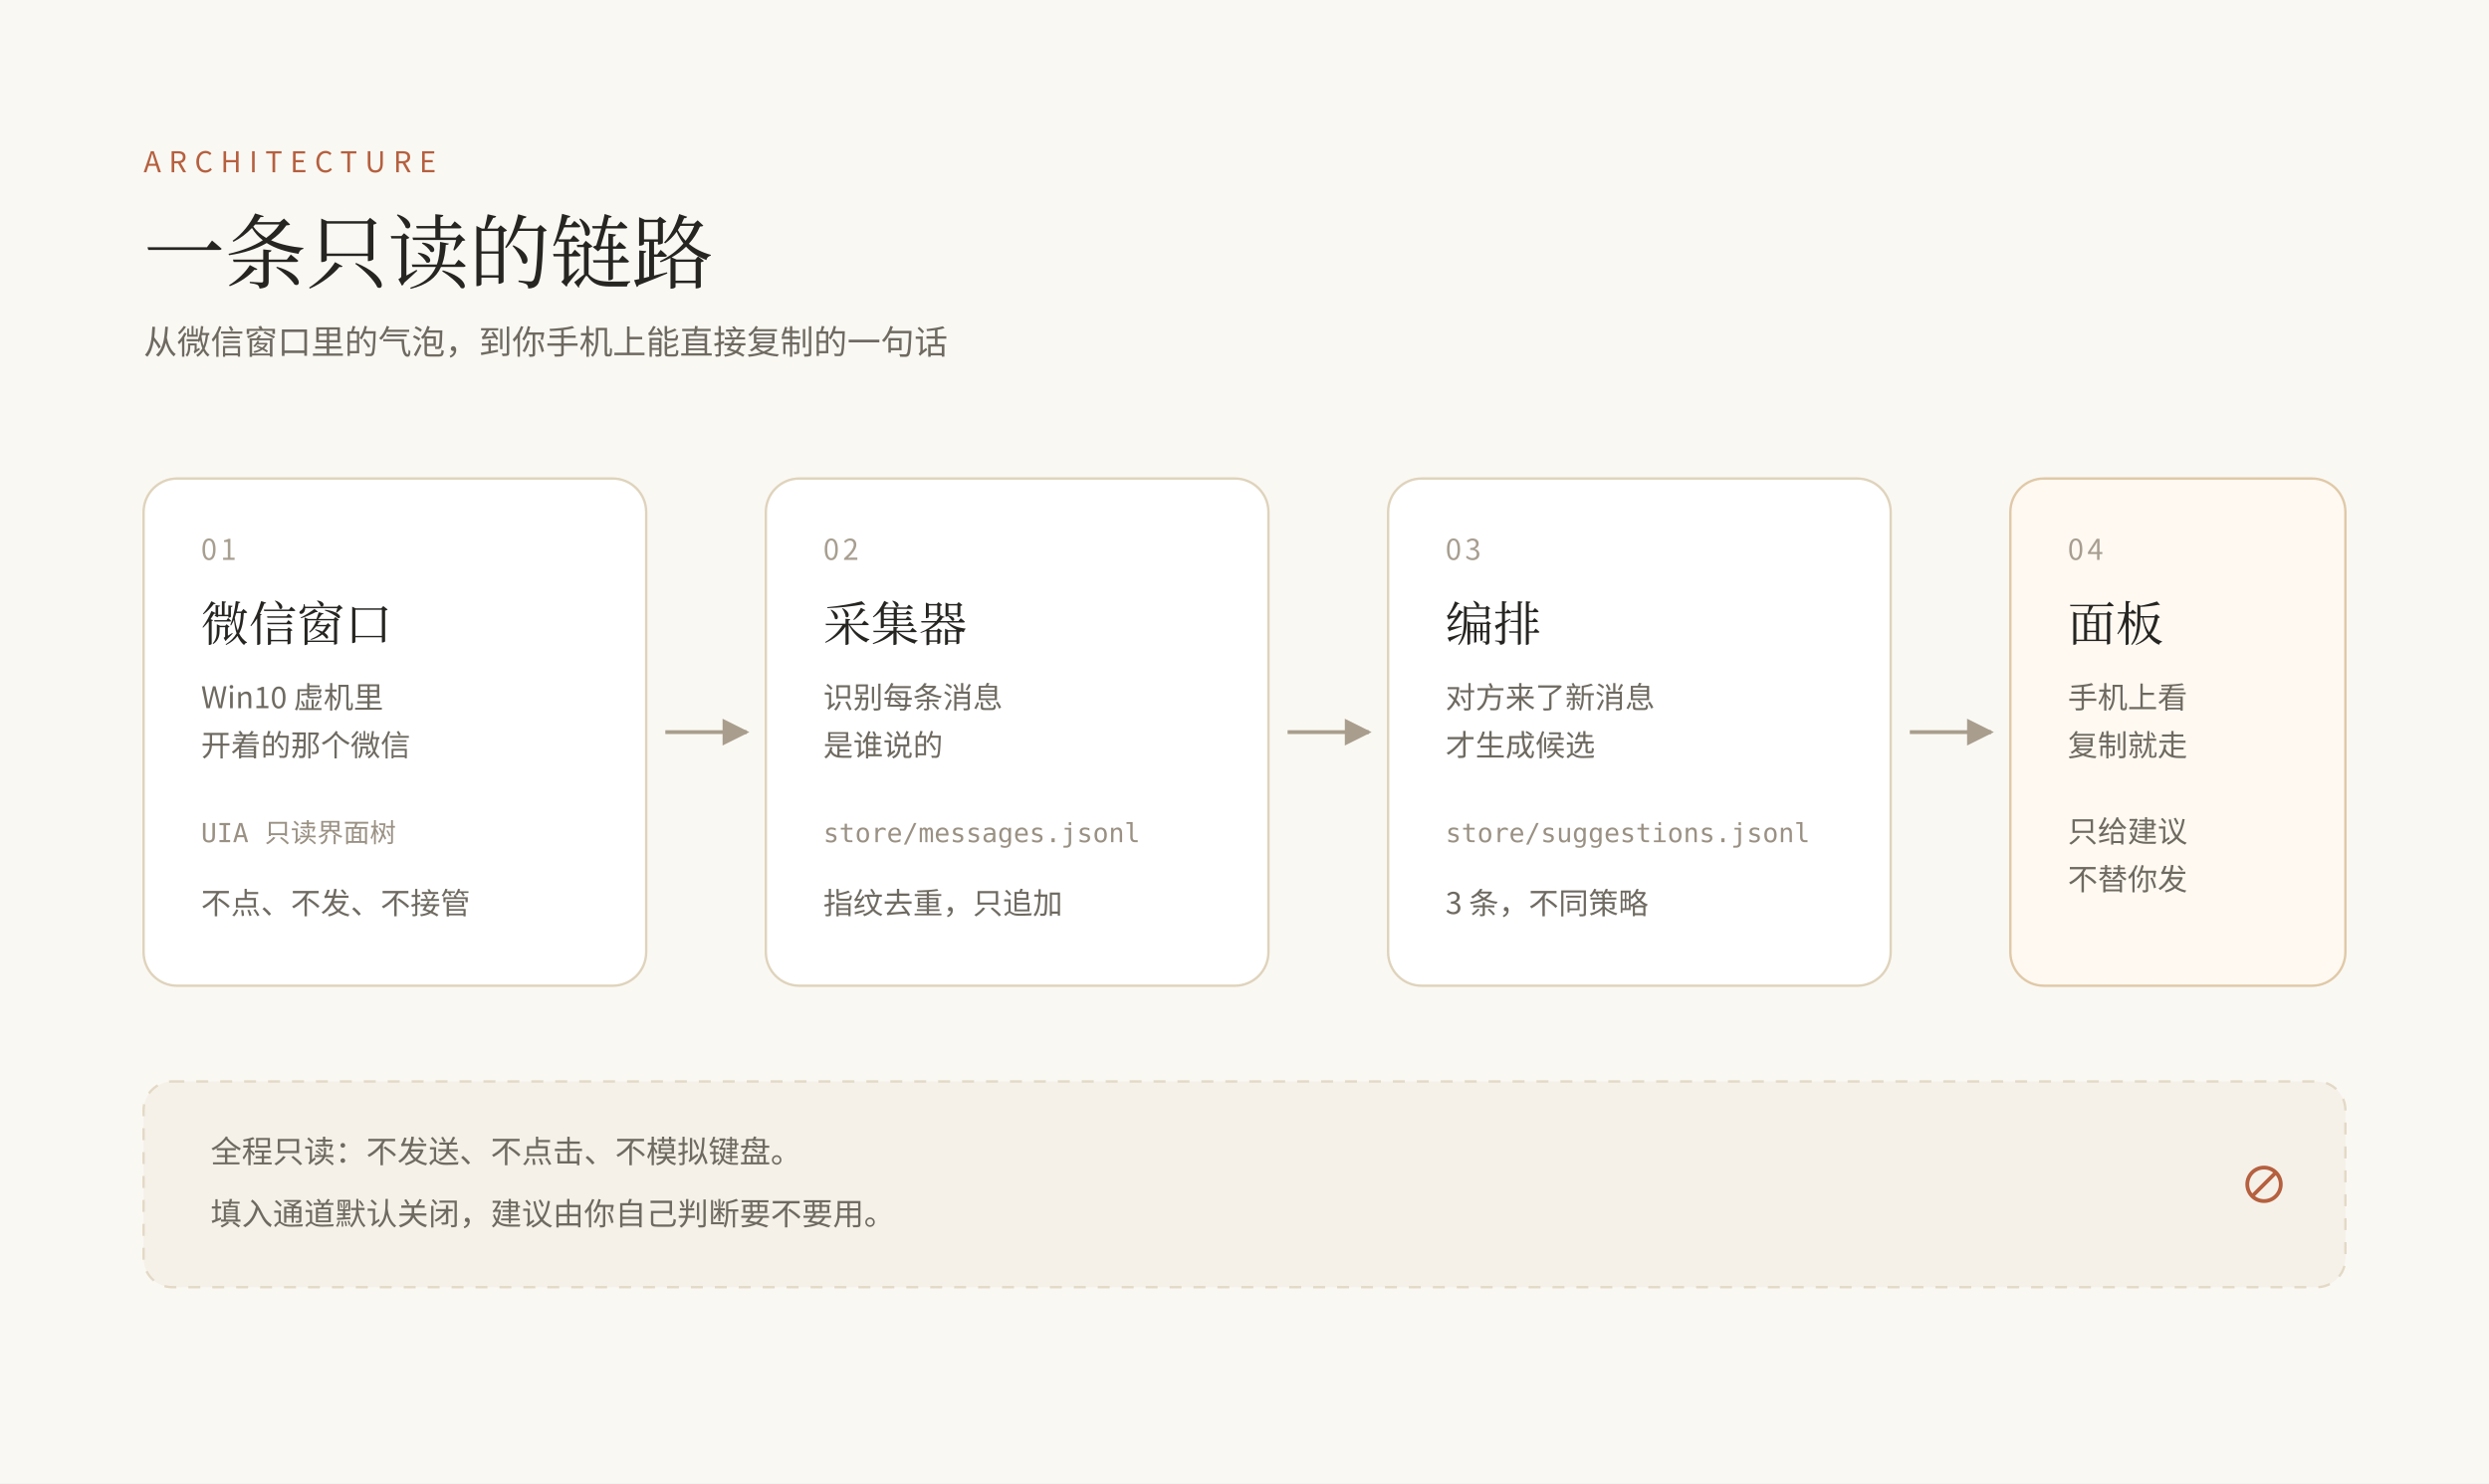
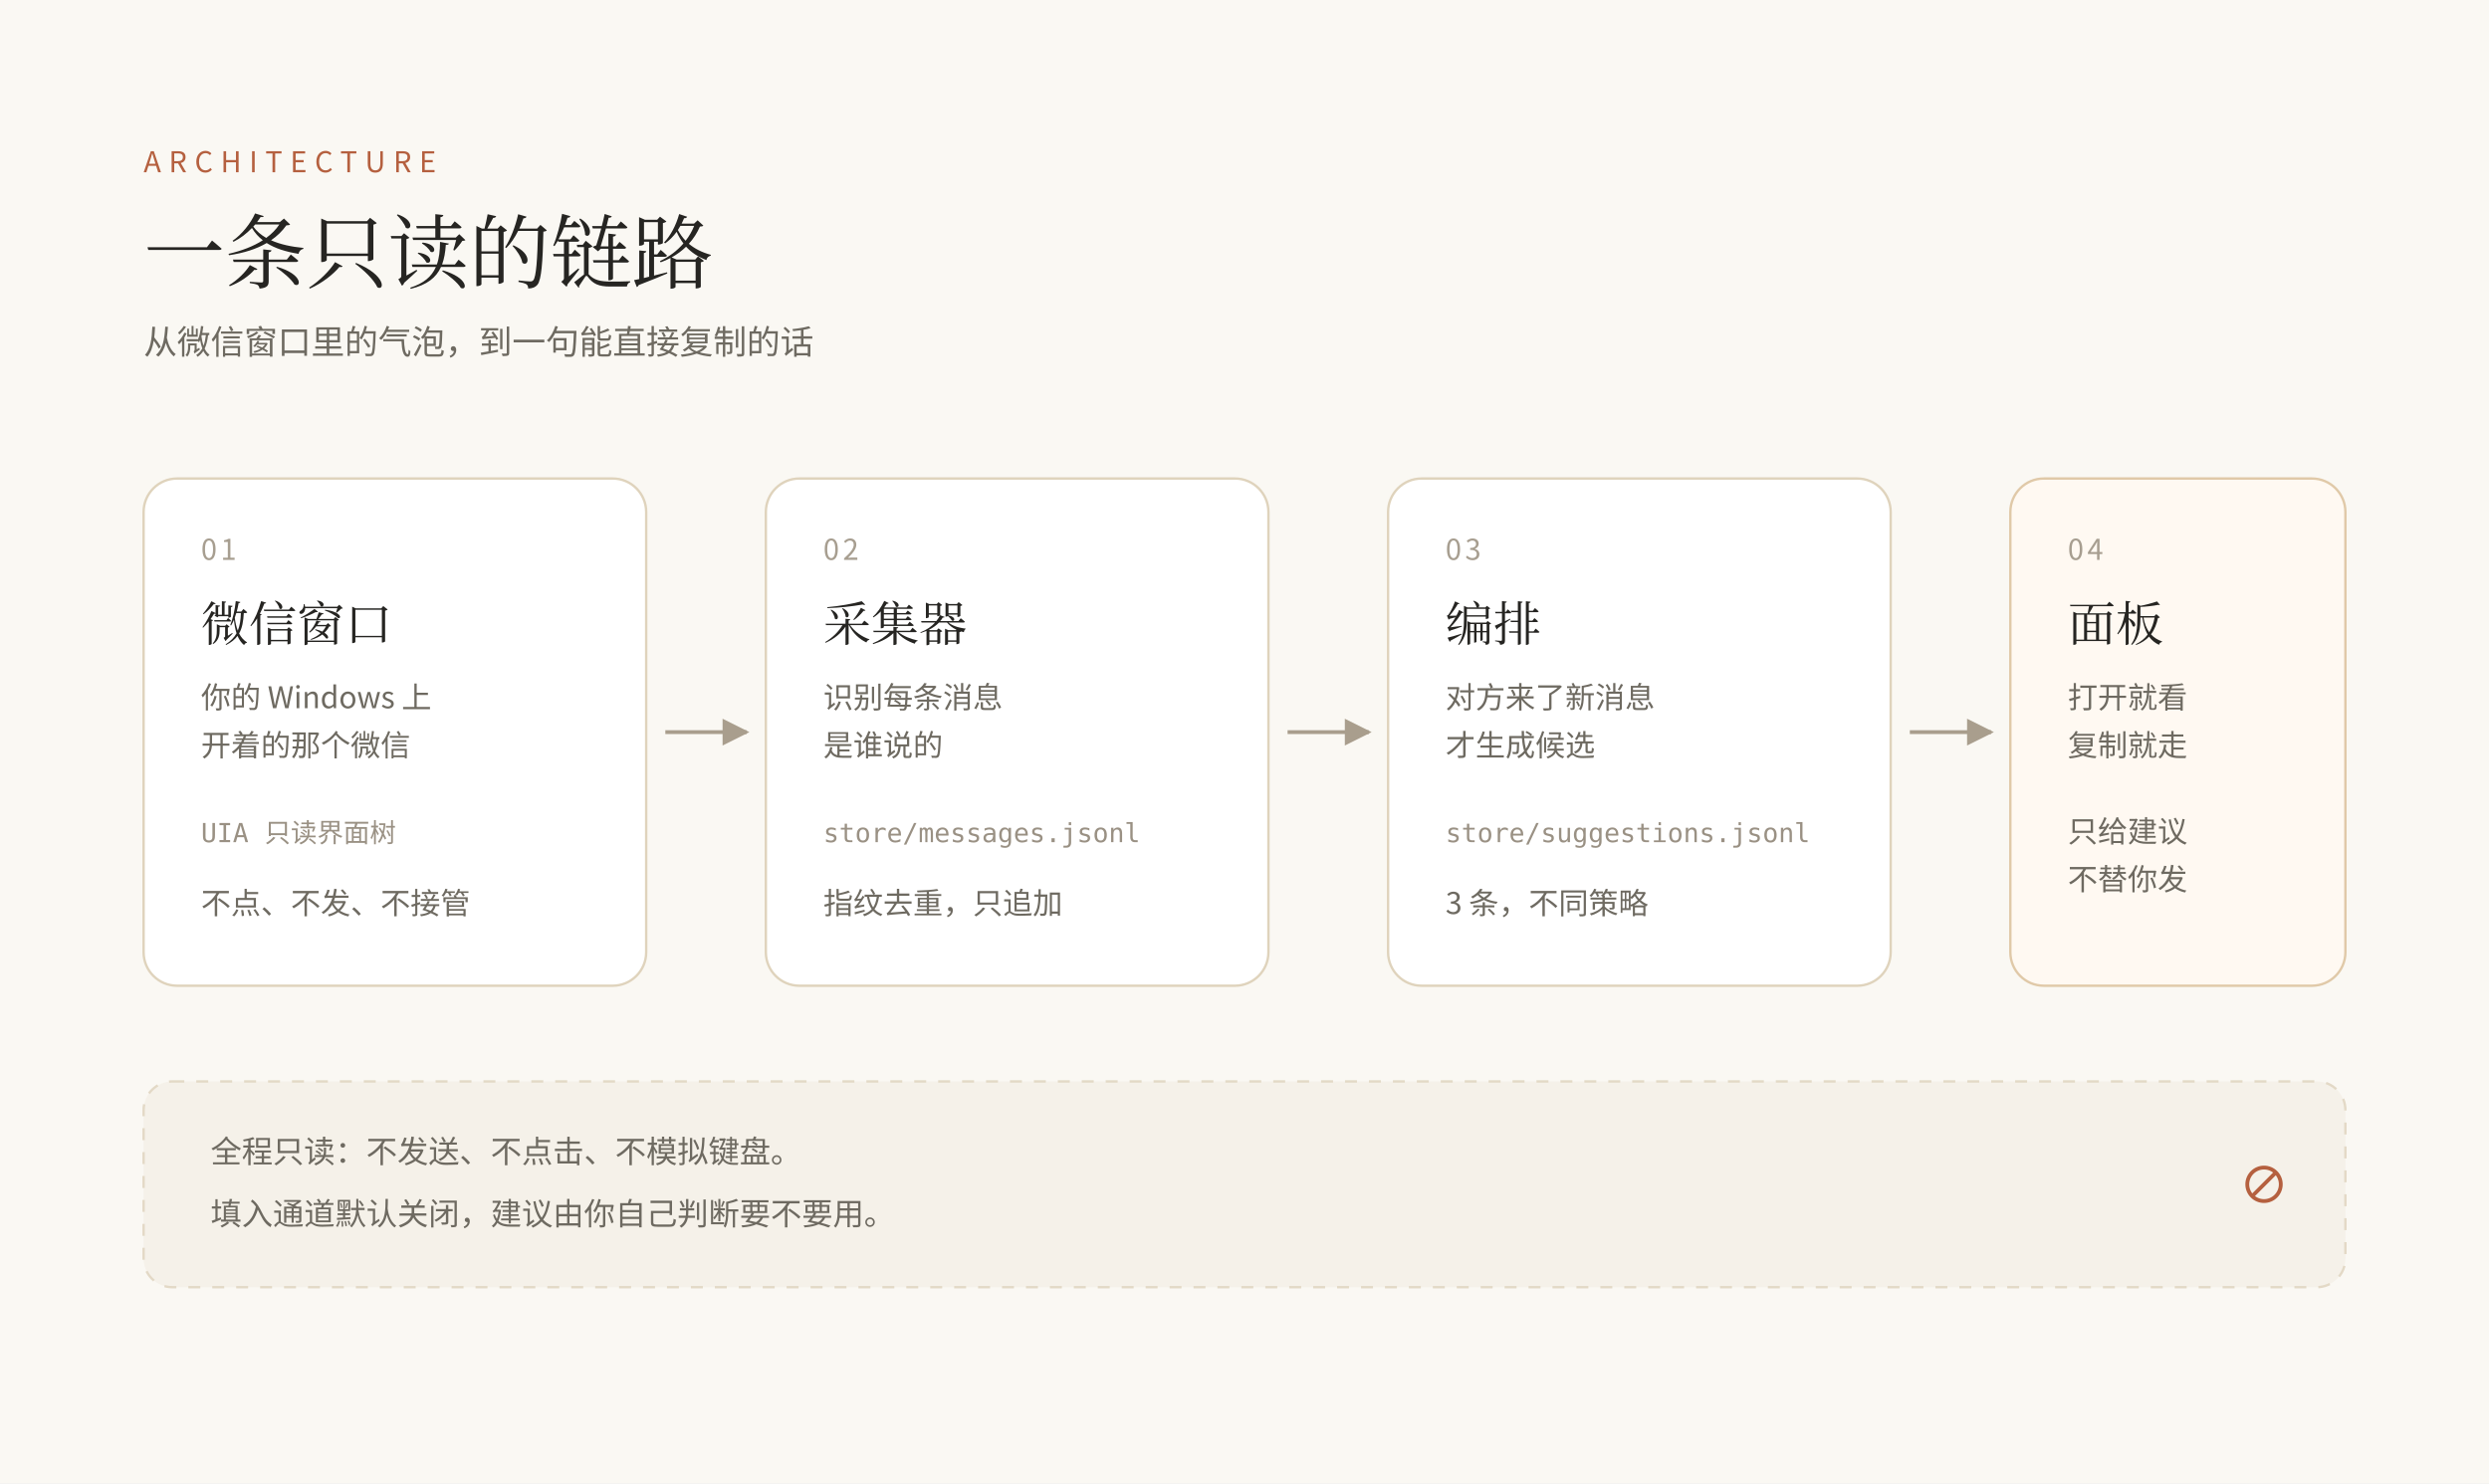
<svg xmlns="http://www.w3.org/2000/svg" width="1040" height="620" viewBox="0 0 1040 620">
  <defs>
    <marker id="ar" viewBox="0 0 10 10" refX="9" refY="5" markerWidth="7" markerHeight="7" orient="auto-start-reverse">
      <path d="M 0 0 L 10 5 L 0 10 z" fill="#A99E8D" />
    </marker>
    <style>
      .eb { font-family:"Noto Sans CJK SC",sans-serif; font-size:12px; letter-spacing:3.2px; fill:#B5603F; }
      .ttl { font-family:"Noto Serif CJK SC",serif; font-size:34px; fill:#262522; }
      .sub { font-family:"Noto Sans CJK SC",sans-serif; font-size:14px; fill:#6E6A61; }
      .n { font-family:"Noto Sans CJK SC",sans-serif; font-size:12px; fill:#A79E90; letter-spacing:1.5px; }
      .h { font-family:"Noto Serif CJK SC",serif; font-size:20px; fill:#262522; }
      .d { font-family:"Noto Sans CJK SC",sans-serif; font-size:12.5px; fill:#6E6A61; }
      .m { font-family:"DejaVu Sans Mono",monospace; font-size:11px; fill:#9A9184; }
      .note { font-family:"Noto Sans CJK SC",sans-serif; font-size:13px; fill:#6E6A61; }
    </style>
  </defs>
  <rect width="1040" height="620" fill="#FAF8F3" />
  <text class="eb" x="60" y="72">ARCHITECTURE</text>
  <text class="ttl" x="60" y="118">一条只读的链路</text>
-   <text class="sub" x="60" y="148">从微信窗口里的气泡，到你手机上能直接复制的一句话</text>
+   <text class="sub" x="60" y="148">从微信窗口里的气泡，到一句能直接复制的话</text>
  <g>
    <rect x="60" y="200" width="210" height="212" rx="14" fill="#FFFFFF" stroke="#DFD3BC" />
    <text class="n" x="84" y="234">01</text>
    <text class="h" x="84" y="268">微信窗口</text>
-     <text class="d" x="84" y="296">Win10 虚机里</text>
+     <text class="d" x="84" y="296">你的 Windows 上</text>
    <text class="d" x="84" y="316">开着的那个微信</text>
    <text class="m" x="84" y="352">UIA 只读界面树</text>
    <text class="d" x="84" y="382">不点、不发、不接管</text>
  </g>
  <line x1="278" y1="306" x2="312" y2="306" stroke="#A99E8D" stroke-width="1.6" marker-end="url(#ar)" />
  <g>
    <rect x="320" y="200" width="210" height="212" rx="14" fill="#FFFFFF" stroke="#DFD3BC" />
    <text class="n" x="344" y="234">02</text>
    <text class="h" x="344" y="268">采集器</text>
    <text class="d" x="344" y="296">识别每条消息</text>
    <text class="d" x="344" y="316">是谁说的</text>
    <text class="m" x="344" y="352">store/messages.jsonl</text>
    <text class="d" x="344" y="382">指纹去重，只追加</text>
  </g>
  <line x1="538" y1="306" x2="572" y2="306" stroke="#A99E8D" stroke-width="1.6" marker-end="url(#ar)" />
  <g>
    <rect x="580" y="200" width="210" height="212" rx="14" fill="#FFFFFF" stroke="#DFD3BC" />
    <text class="n" x="604" y="234">03</text>
    <text class="h" x="604" y="268">编排</text>
    <text class="d" x="604" y="296">对方来了新消息</text>
    <text class="d" x="604" y="316">才生成候选</text>
    <text class="m" x="604" y="352">store/suggestions.jsonl</text>
    <text class="d" x="604" y="382">3 条，不同策略</text>
  </g>
  <line x1="798" y1="306" x2="832" y2="306" stroke="#A99E8D" stroke-width="1.6" marker-end="url(#ar)" />
  <g>
    <rect x="840" y="200" width="140" height="212" rx="14" fill="#FFF9F2" stroke="#E0C9A8" />
    <text class="n" x="864" y="234">04</text>
    <text class="h" x="864" y="268">面板</text>
-     <text class="d" x="864" y="296">手机上看</text>
+     <text class="d" x="864" y="296">打开就看</text>
    <text class="d" x="864" y="316">复制就走</text>
    <text class="d" x="864" y="352">只给建议</text>
    <text class="d" x="864" y="372">不替你发</text>
  </g>
  <g>
    <rect x="60" y="452" width="920" height="86" rx="12" fill="#F5F1E9" stroke="#E3D9C6" stroke-dasharray="5 5" />
    <text class="note" x="88" y="486">全程只读：不发送、不点击、不模拟键盘。</text>
    <text class="note" x="88" y="512">填入通道默认关闭，建议由你自己判断要不要用。</text>
    <circle cx="946" cy="495" r="7" fill="none" stroke="#B5603F" stroke-width="1.6" />
    <line x1="941" y1="500" x2="951" y2="490" stroke="#B5603F" stroke-width="1.6" />
  </g>
</svg>
